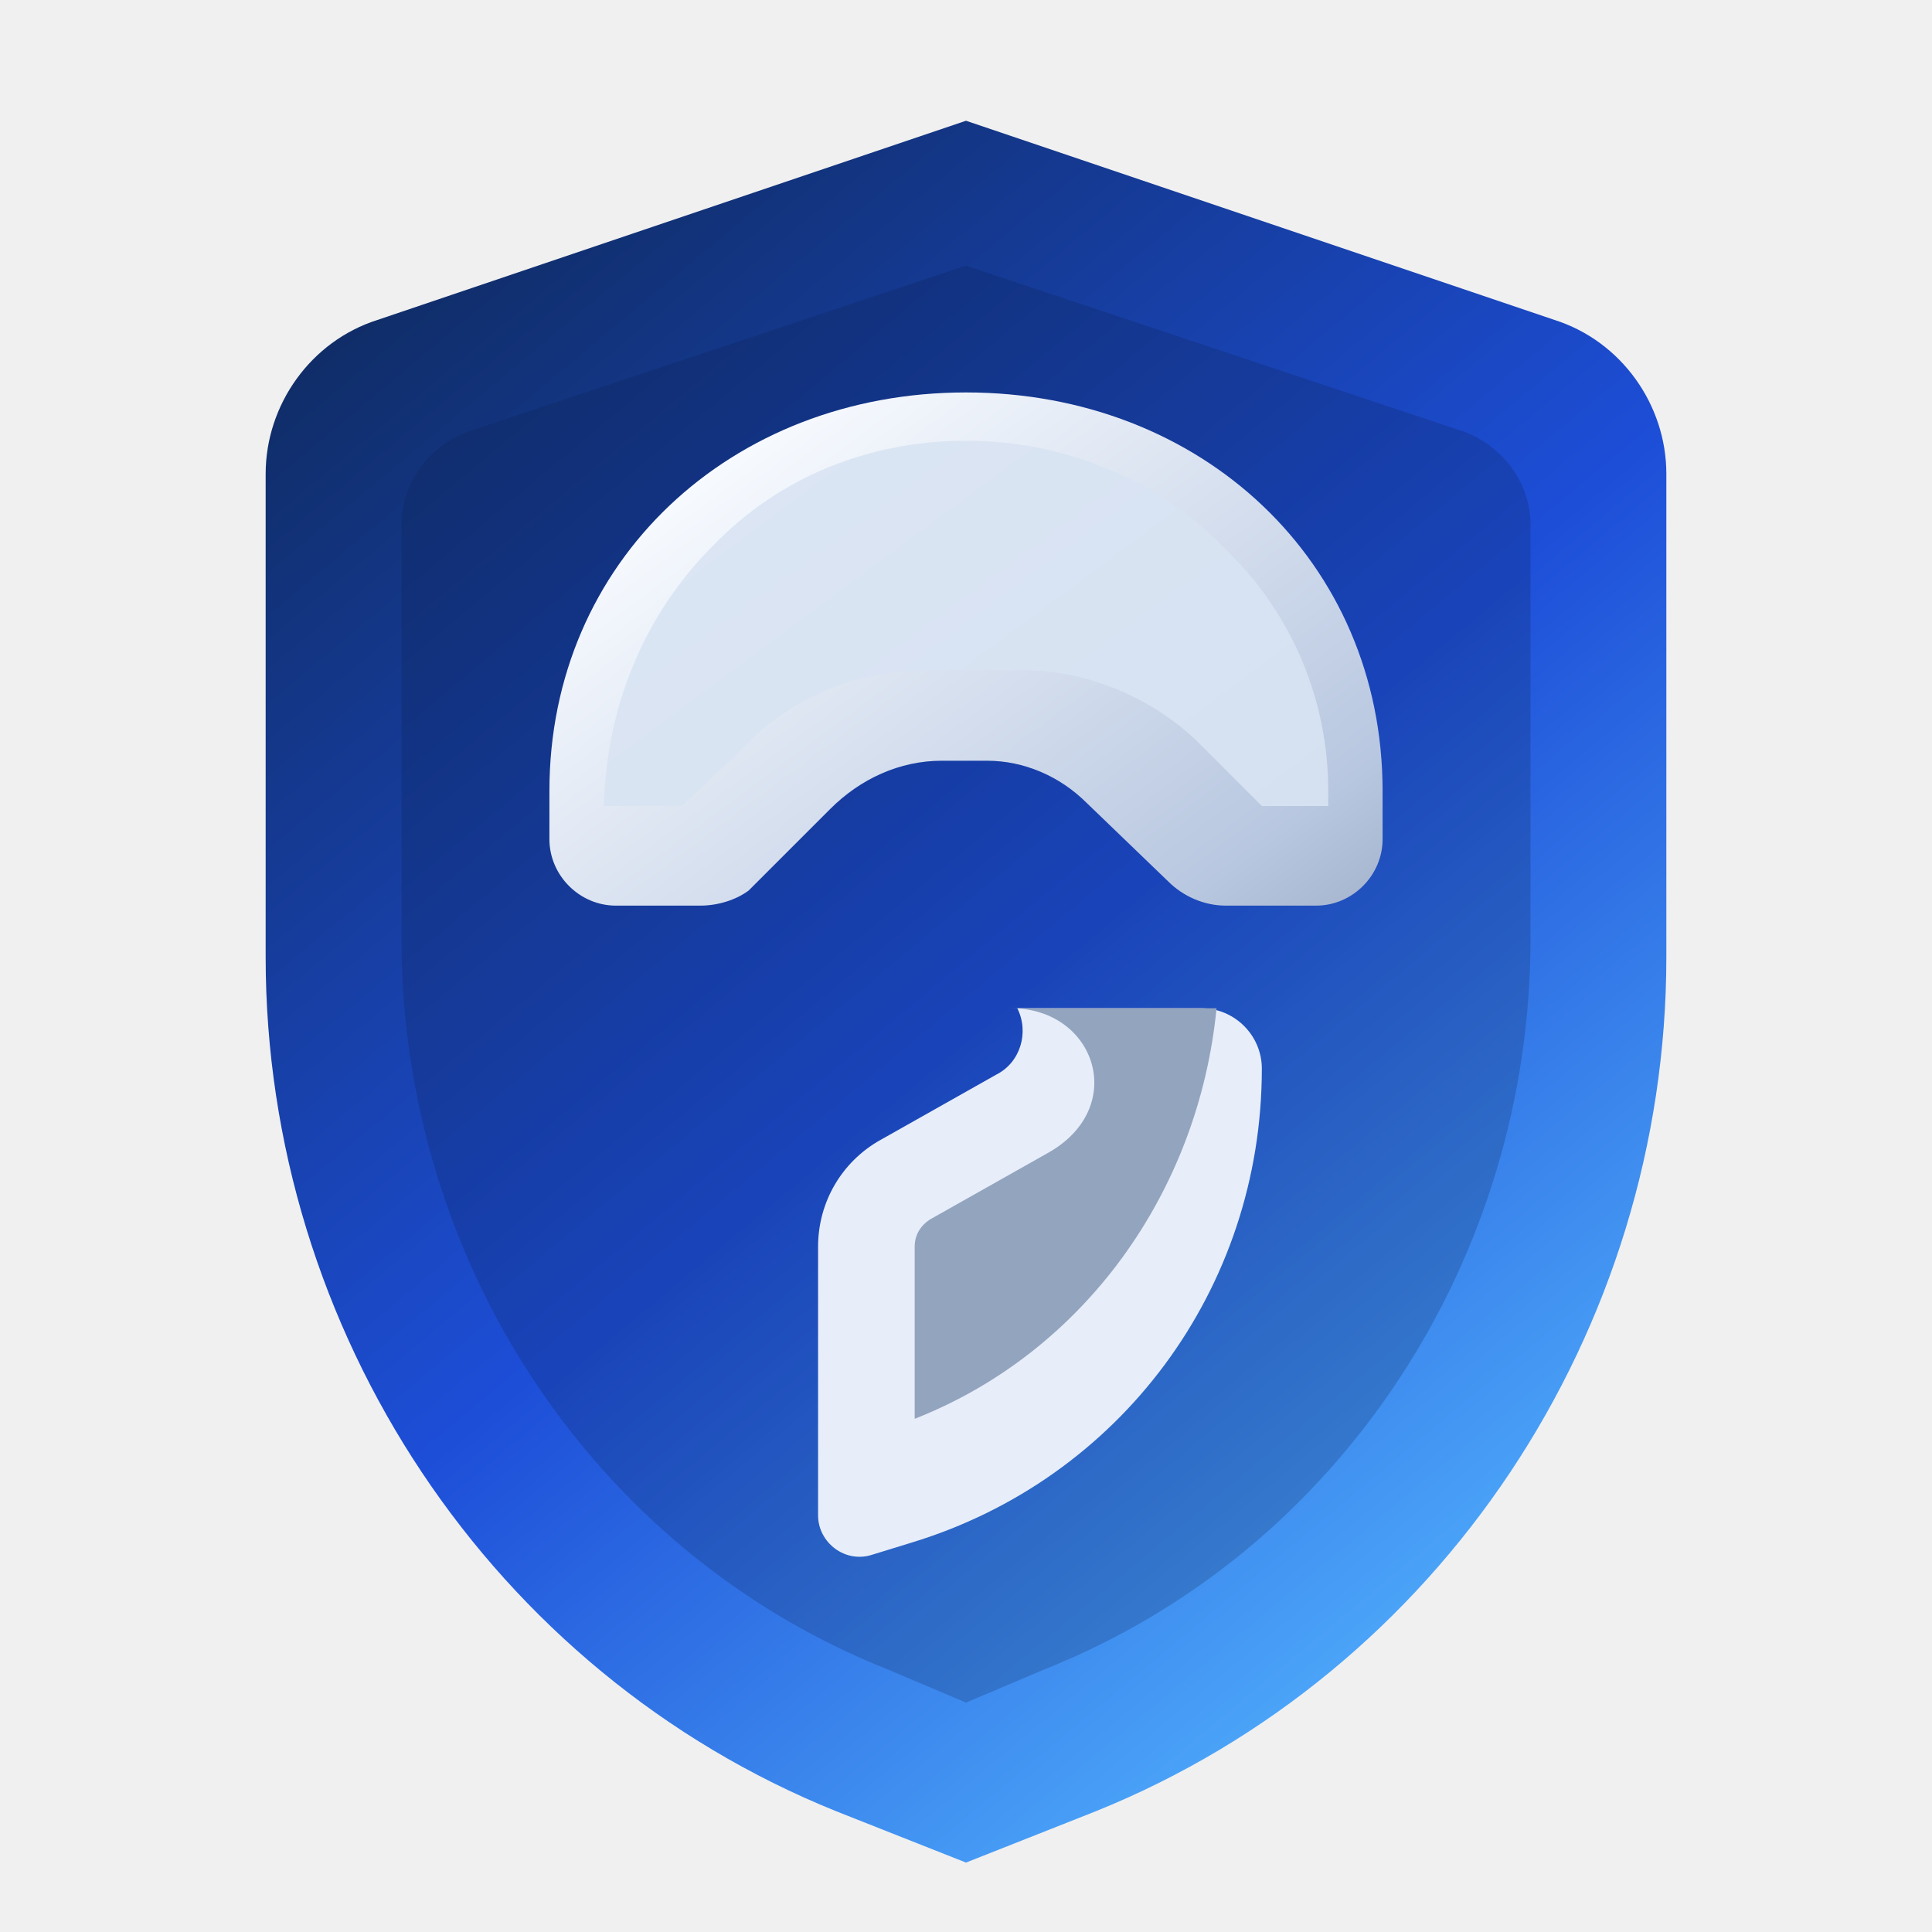
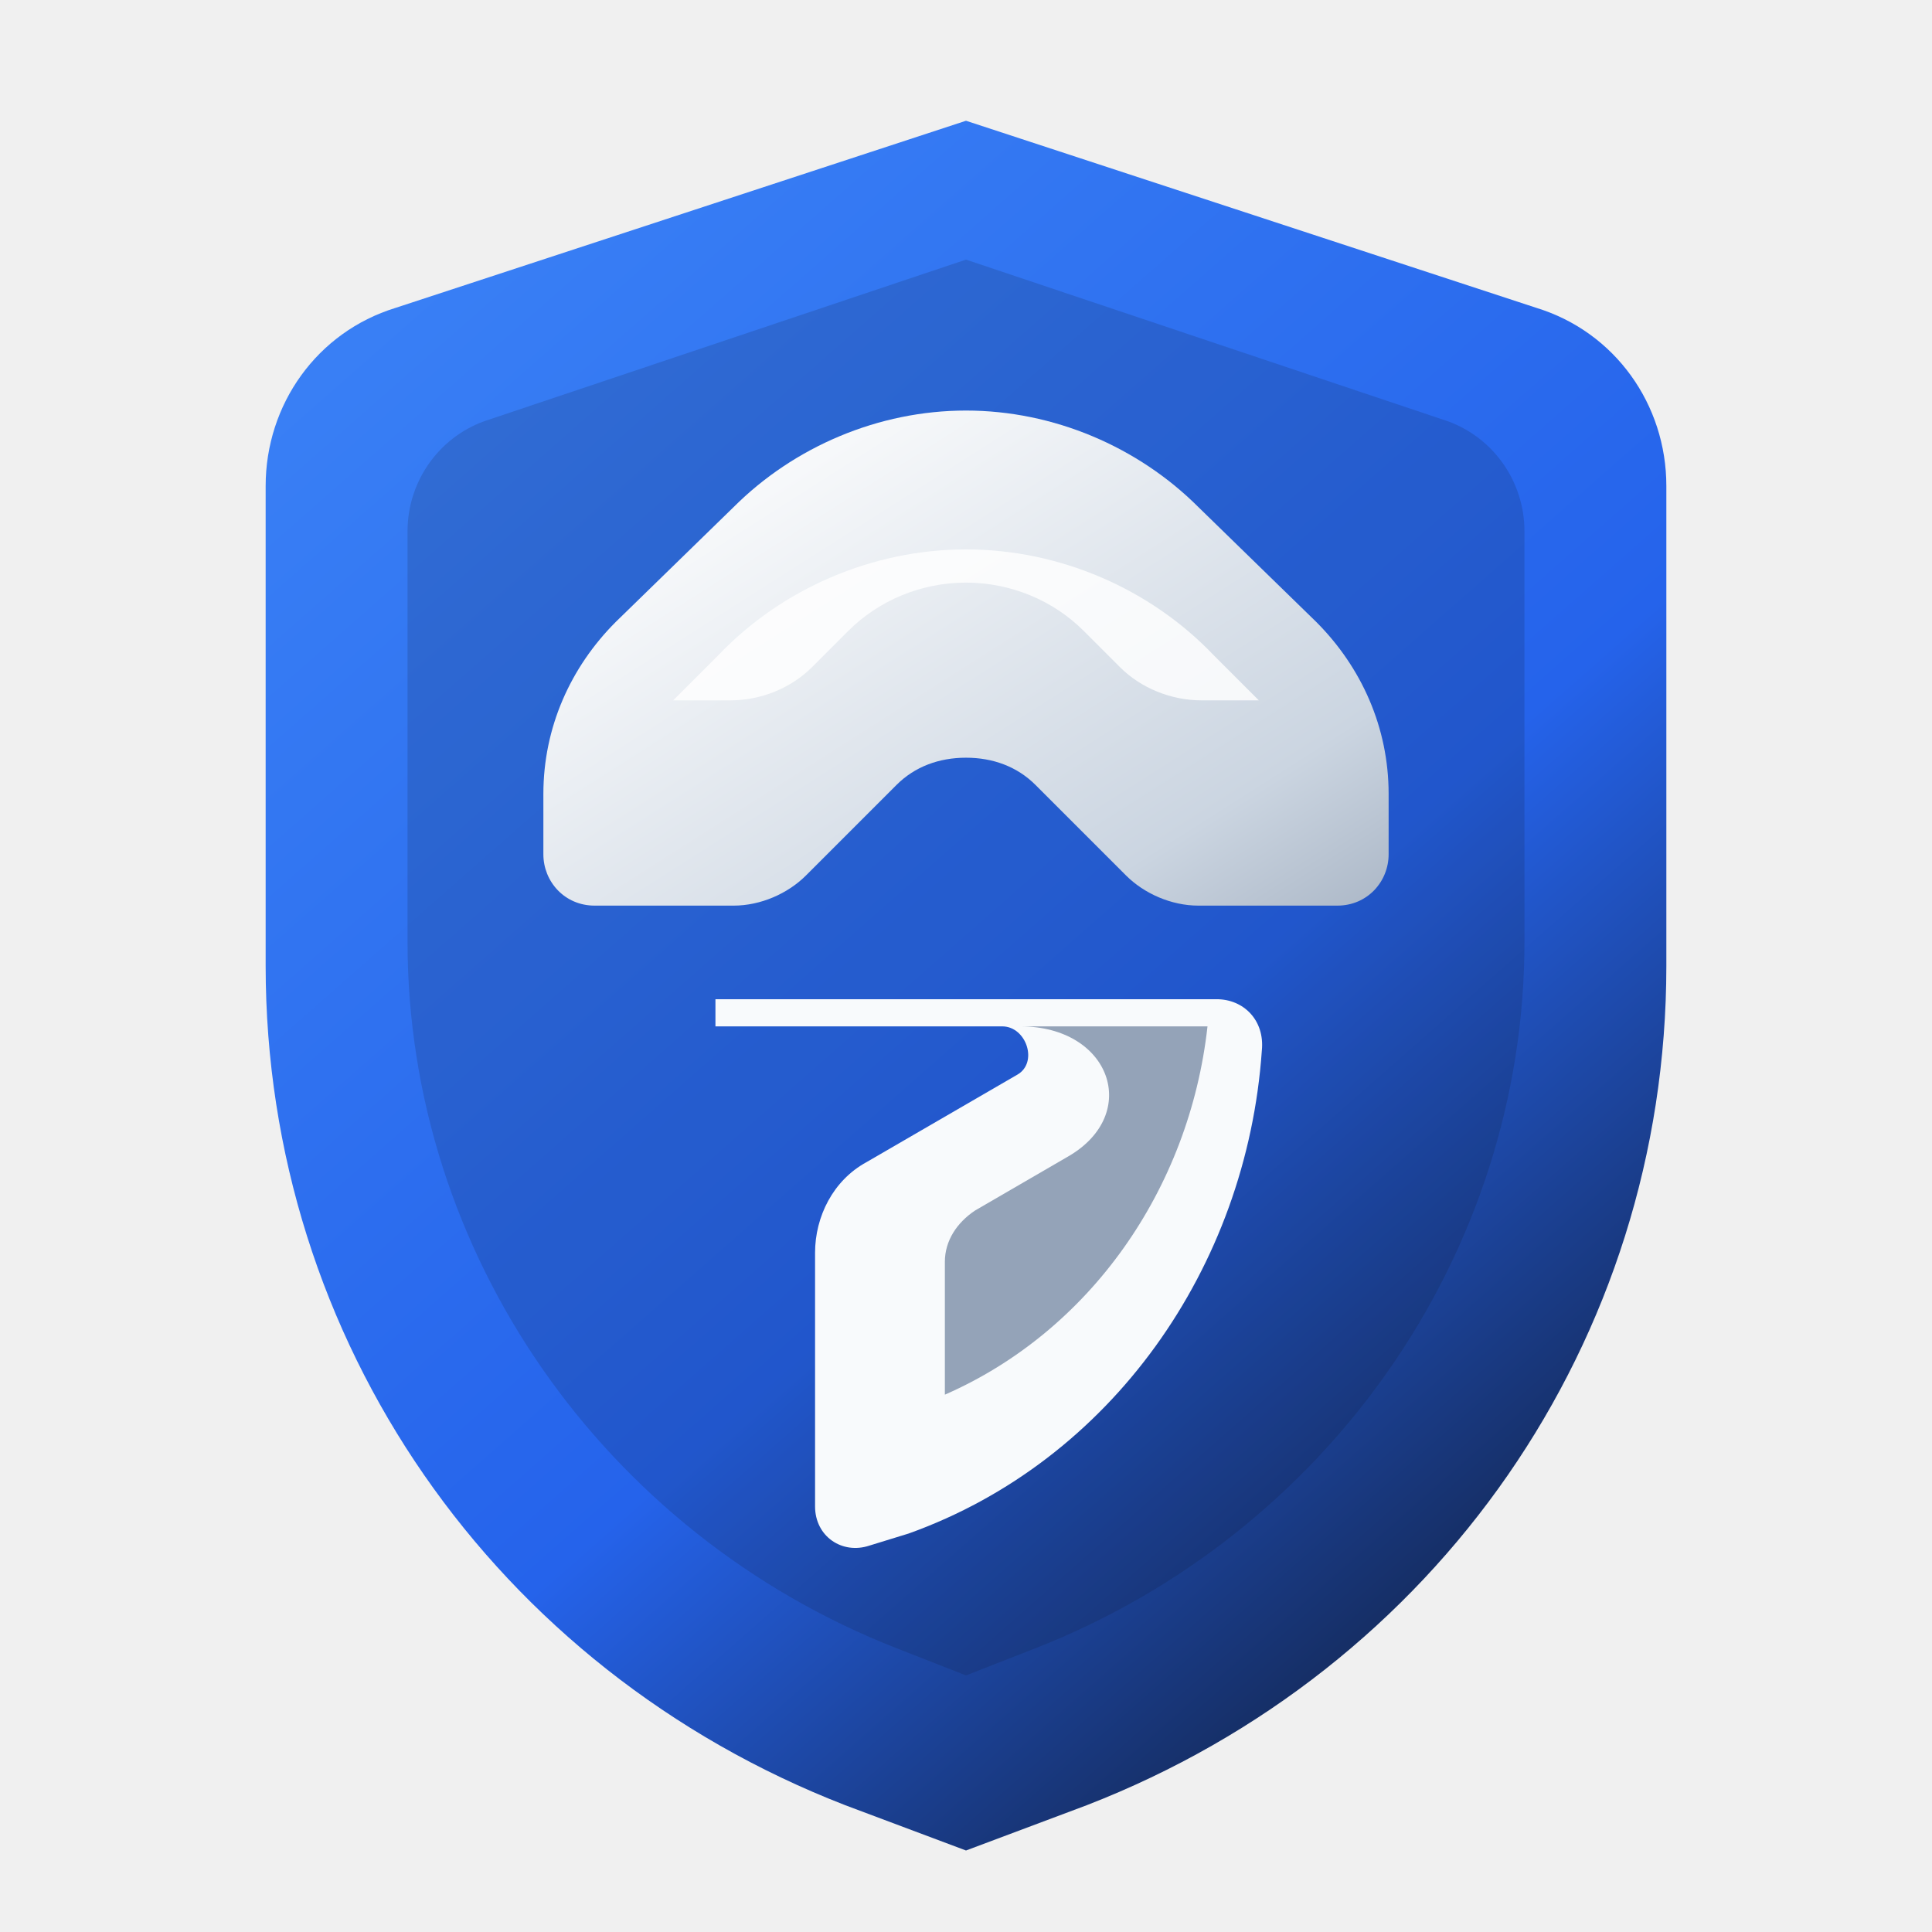
<svg xmlns="http://www.w3.org/2000/svg" width="64" height="64" viewBox="0 0 64 64" fill="none" role="img" aria-labelledby="title desc">
  <defs>
-     <linearGradient id="shieldFill" x1="12" y1="8" x2="52" y2="56" gradientUnits="userSpaceOnUse">
-       <stop stop-color="#0F2B61" />
-       <stop offset="0.52" stop-color="#1D4ED8" />
-       <stop offset="1" stop-color="#55B7FF" />
+     <linearGradient id="shieldGradient" x1="10" y1="8" x2="54" y2="58" gradientUnits="userSpaceOnUse">
+       <stop stop-color="#3B82F6" />
+       <stop offset="0.58" stop-color="#2563EB" />
+       <stop offset="1" stop-color="#0F172A" />
    </linearGradient>
-     <linearGradient id="steelFill" x1="21" y1="17" x2="44" y2="48" gradientUnits="userSpaceOnUse">
-       <stop stop-color="#F8FBFF" />
-       <stop offset="0.55" stop-color="#B8C7E0" />
+     <linearGradient id="helmetGradient" x1="21" y1="15" x2="42" y2="48" gradientUnits="userSpaceOnUse">
+       <stop stop-color="#FFFFFF" />
+       <stop offset="0.52" stop-color="#CBD5E1" />
      <stop offset="1" stop-color="#64748B" />
    </linearGradient>
  </defs>
-   <path d="M32 4L51.5 10.6C53.7 11.3 55.2 13.4 55.2 15.7V31.7C55.2 44.1 47.7 55.4 36.3 60L32 61.7L27.7 60C16.3 55.4 8.8 44.1 8.8 31.7V15.7C8.8 13.4 10.3 11.3 12.5 10.6L32 4Z" fill="url(#shieldFill)" />
-   <path d="M32 8.8L48.5 14.3C49.8 14.8 50.7 16 50.7 17.4V31.1C50.7 41.7 44.4 51.4 34.6 55.3L32 56.4L29.4 55.3C19.6 51.4 13.3 41.7 13.3 31.1V17.4C13.3 16 14.2 14.8 15.5 14.3L32 8.8Z" fill="#0B1F49" fill-opacity="0.22" />
-   <path d="M32 13C39.8 13 45.8 18.6 45.8 26.2V27.8C45.8 29 44.8 30 43.6 30H40.6C39.9 30 39.2 29.7 38.7 29.2L36 26.6C35.1 25.7 33.9 25.2 32.7 25.2H31.2C29.8 25.2 28.5 25.8 27.5 26.8L24.8 29.5C24.4 29.8 23.8 30 23.2 30H20.4C19.2 30 18.2 29 18.2 27.8V26.2C18.2 18.6 24.2 13 32 13Z" fill="url(#steelFill)" />
-   <path d="M24.2 33.4H39.8C40.9 33.4 41.8 34.3 41.8 35.4C41.8 42.7 37.1 49 30.2 51.1L28.9 51.5C28 51.8 27.1 51.1 27.1 50.2V41.3C27.1 39.8 27.9 38.5 29.1 37.8L33 35.6C33.8 35.2 34.1 34.2 33.7 33.4H24.2Z" fill="#E7EEF9" />
-   <path d="M40.8 18.4C42.8 20.4 44 23.2 44 26.2V26.7H41.8L39.6 24.5C38.1 23.1 36 22.2 33.9 22.2H30.7C28.4 22.2 26.2 23.1 24.6 24.8L22.6 26.7H20C20.1 23.3 21.4 20.3 23.6 18.1C25.8 15.8 28.8 14.6 32 14.6C35.3 14.6 38.5 15.9 40.8 18.4Z" fill="#D8E3F3" fill-opacity="0.9" />
-   <path d="M33.5 33.4H40.3C39.7 39.5 35.9 44.8 30.3 47V41.3C30.3 40.9 30.5 40.6 30.8 40.4L34.7 38.2C37.4 36.7 36.3 33.4 33.5 33.4Z" fill="#93A4BF" />
+   <path d="M32 4L50.9 10.2C53.5 11 55.2 13.4 55.2 16.1V32C55.2 44.4 47.6 55.3 36 59.8L32 61.3L28 59.8C16.4 55.3 8.8 44.4 8.8 32V16.1C8.8 13.4 10.5 11 13.1 10.2L32 4Z" fill="url(#shieldGradient)" />
+   <path d="M32 8.6L47.8 13.9C49.4 14.4 50.5 15.9 50.5 17.6V31.2C50.5 41.5 44 50.8 34.3 54.6L32 55.5L29.7 54.6C20 50.8 13.5 41.5 13.5 31.2V17.6C13.5 15.9 14.6 14.4 16.2 13.9L32 8.6Z" fill="#0F172A" fill-opacity="0.16" />
+   <path d="M24.3 16.8C26.3 14.8 29.1 13.6 32 13.6C34.9 13.6 37.7 14.8 39.7 16.8L43.6 20.6C45.1 22.1 46 24.1 46 26.3V28.3C46 29.2 45.3 30 44.3 30H39.7C38.8 30 37.9 29.6 37.3 29L34.3 26C33.7 25.4 32.9 25.1 32 25.1C31.1 25.1 30.3 25.4 29.7 26L26.7 29C26.1 29.6 25.2 30 24.3 30H19.7C18.7 30 18 29.2 18 28.3V26.3C18 24.1 18.9 22.1 20.4 20.6L24.3 16.8Z" fill="url(#helmetGradient)" />
+   <path d="M23.7 33.1H40.3C41.2 33.1 41.9 33.8 41.8 34.8C41.3 42 36.8 48.4 30.1 50.8L28.8 51.2C27.9 51.5 27 50.9 27 49.9V41.5C27 40.3 27.6 39.1 28.7 38.5L33.7 35.6C34.4 35.2 34 34 33.2 34H23.7V33.1Z" fill="#F8FAFC" />
+   <path d="M32 18.2C35.1 18.2 38.1 19.5 40.2 21.7L41.7 23.2H39.8C38.8 23.2 37.8 22.8 37.1 22.1L35.9 20.9C34.9 19.9 33.5 19.3 32 19.3C30.5 19.3 29.1 19.9 28.1 20.9L26.9 22.1C26.2 22.8 25.2 23.2 24.2 23.2H22.3L23.8 21.7C25.9 19.5 28.9 18.2 32 18.2Z" fill="#FFFFFF" fill-opacity="0.82" />
+   <path d="M33.8 34H40C39.4 39.4 36.1 44.1 31.3 46.2V41.8C31.3 41.1 31.7 40.5 32.3 40.1L35.4 38.3C37.8 36.9 36.8 34 33.8 34Z" fill="#94A3B8" />
</svg>
